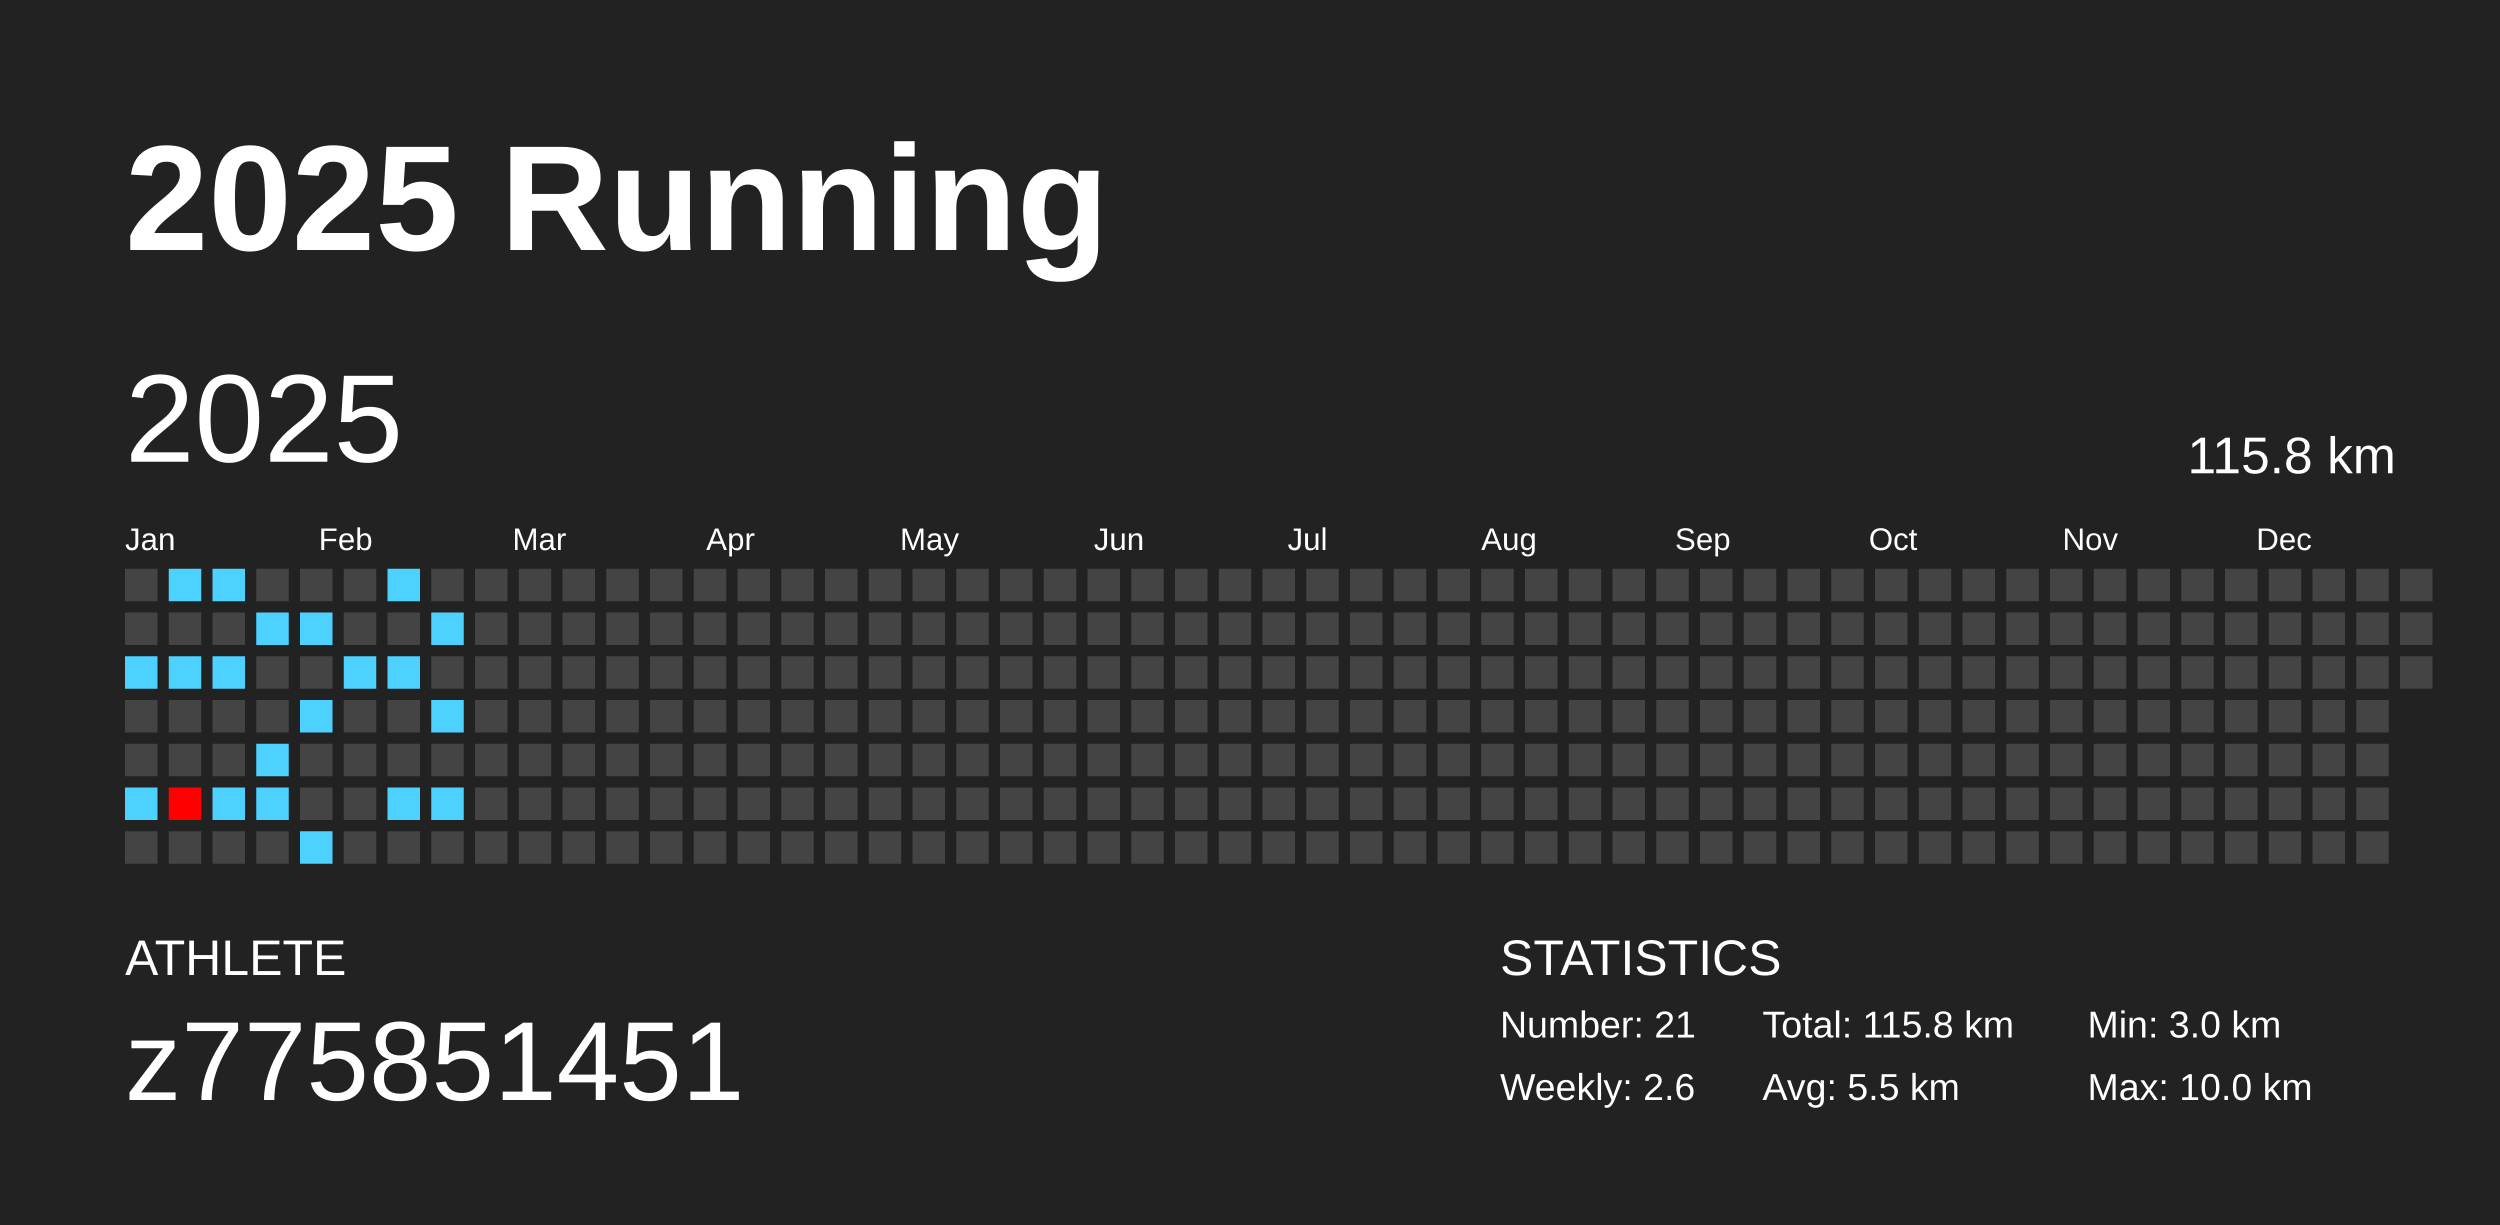
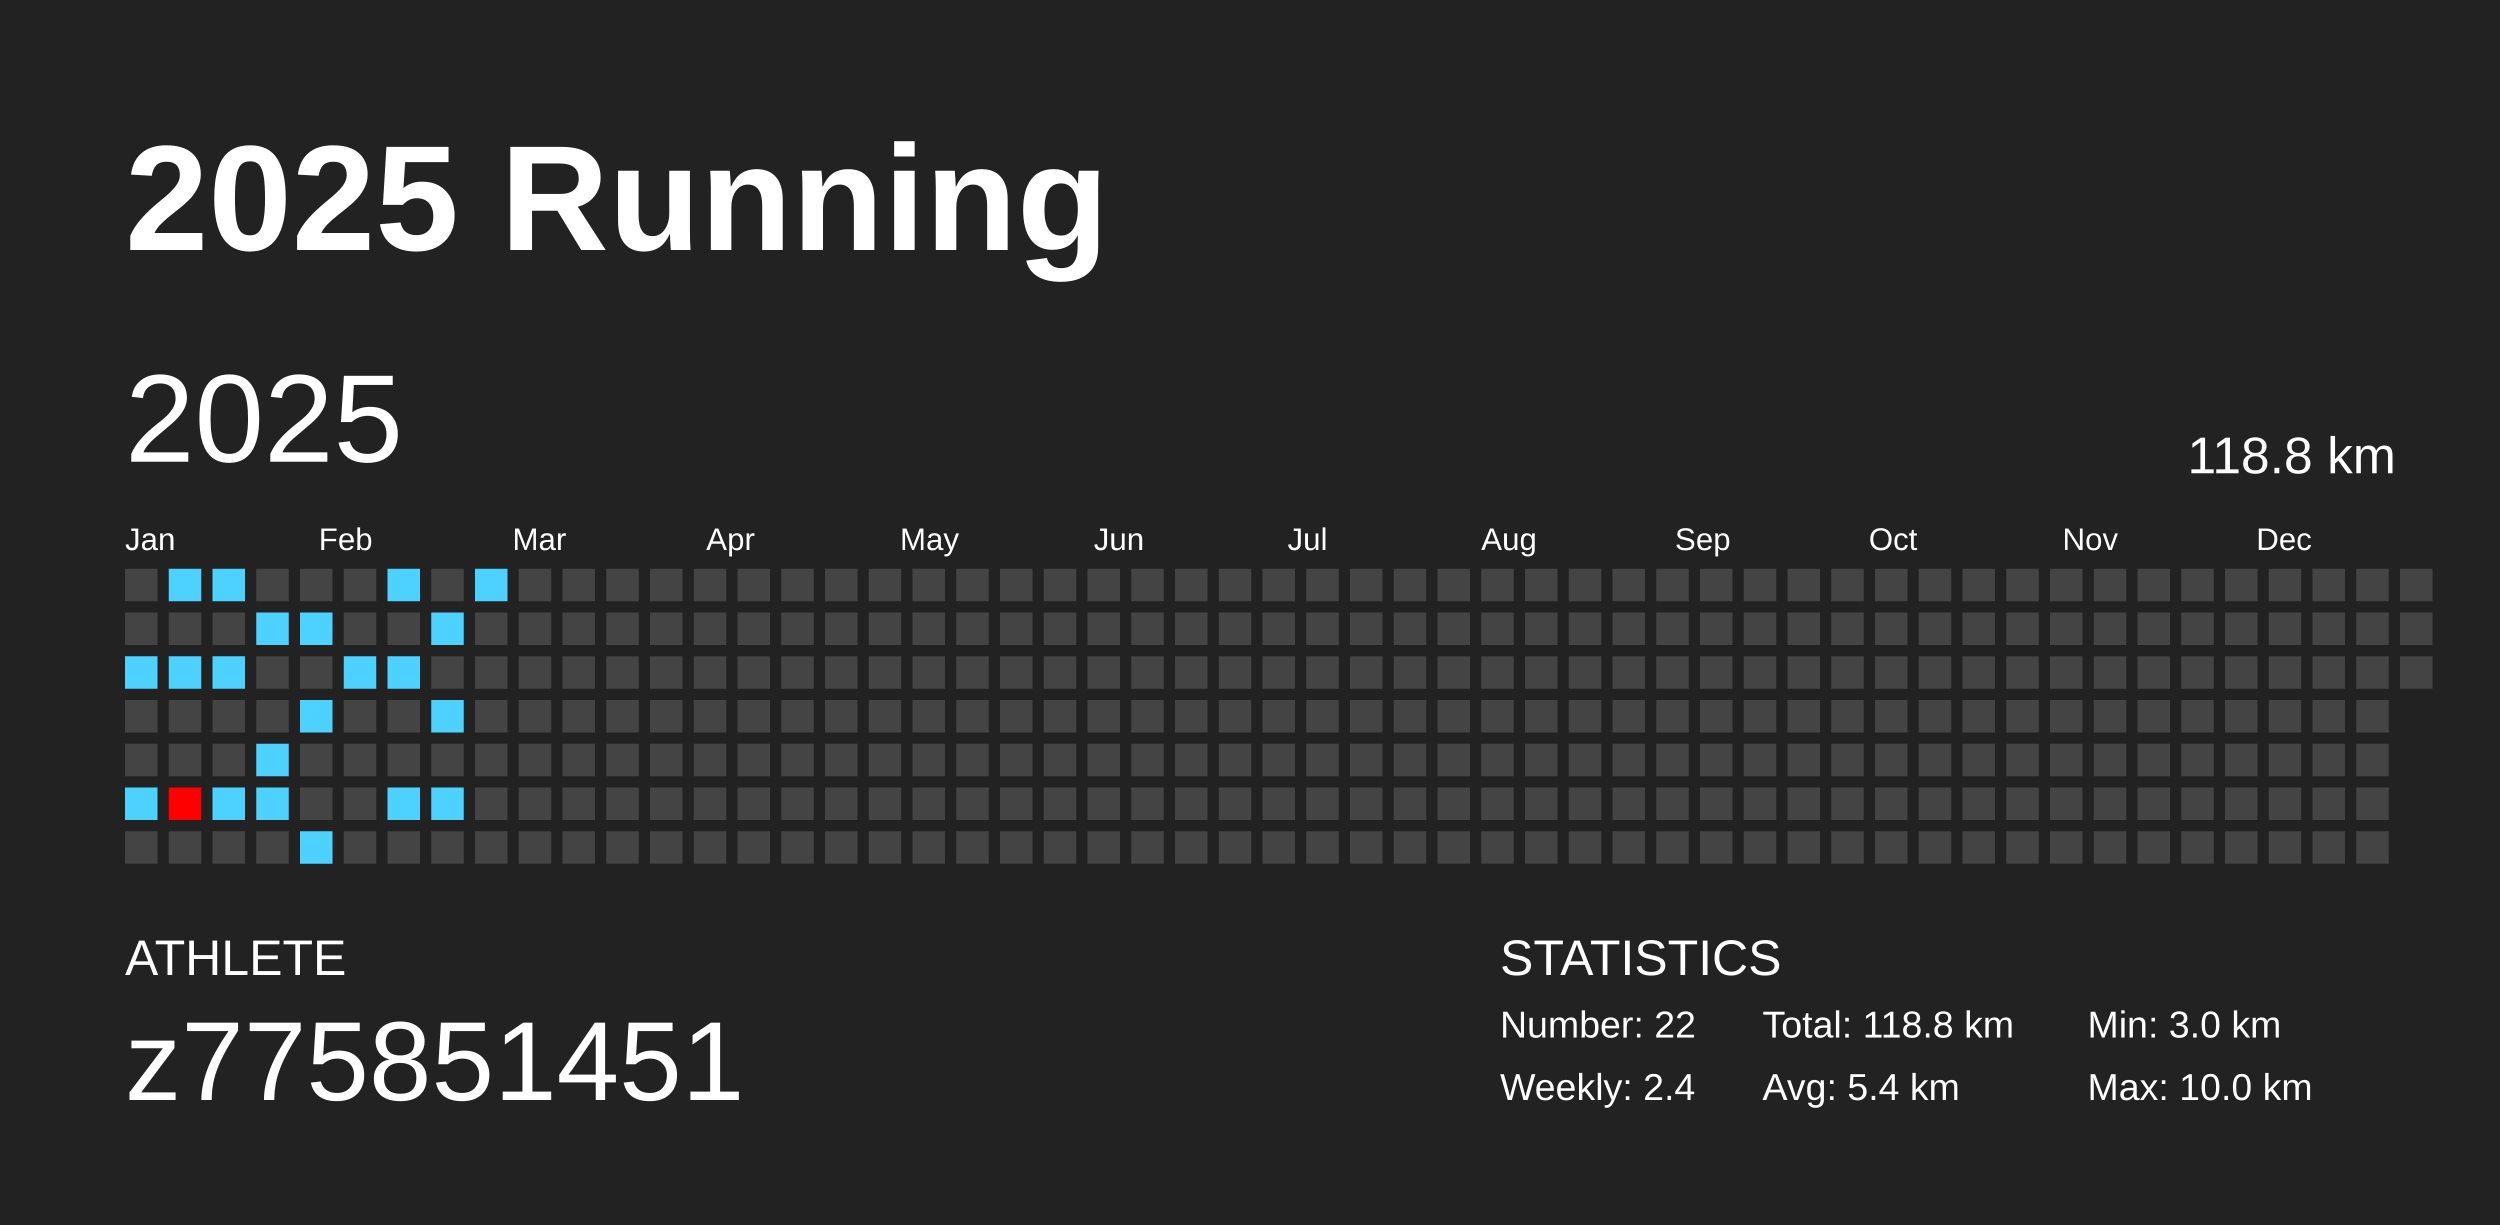
<svg xmlns="http://www.w3.org/2000/svg" baseProfile="full" height="98mm" version="1.1" viewBox="0,0,200,98" width="200mm">
  <defs />
  <rect fill="#222222" height="98" width="200" x="0" y="0" />
  <text fill="#FFFFFF" style="font-size:12px; font-family:Arial; font-weight:bold;" x="10" y="20">2025 Running</text>
  <text fill="#FFFFFF" style="font-size:4px; font-family:Arial" x="10" y="78">ATHLETE</text>
  <text fill="#FFFFFF" style="font-size:9px; font-family:Arial" x="10" y="88">z775851451</text>
  <text fill="#FFFFFF" style="font-size:4px; font-family:Arial" x="120" y="78">STATISTICS</text>
-   <text fill="#FFFFFF" style="font-size:3px; font-family:Arial" x="120" y="83">Number: 21</text>
-   <text fill="#FFFFFF" style="font-size:3px; font-family:Arial" x="120" y="88">Weekly: 2.6</text>
-   <text fill="#FFFFFF" style="font-size:3px; font-family:Arial" x="141" y="83">Total: 115.8 km</text>
-   <text fill="#FFFFFF" style="font-size:3px; font-family:Arial" x="141" y="88">Avg: 5.5 km</text>
+   <text fill="#FFFFFF" style="font-size:3px; font-family:Arial" x="120" y="83">Number: 22</text>
+   <text fill="#FFFFFF" style="font-size:3px; font-family:Arial" x="120" y="88">Weekly: 2.4</text>
+   <text fill="#FFFFFF" style="font-size:3px; font-family:Arial" x="141" y="83">Total: 118.8 km</text>
+   <text fill="#FFFFFF" style="font-size:3px; font-family:Arial" x="141" y="88">Avg: 5.4 km</text>
  <text fill="#FFFFFF" style="font-size:3px; font-family:Arial" x="167" y="83">Min: 3.0 km</text>
  <text fill="#FFFFFF" style="font-size:3px; font-family:Arial" x="167" y="88">Max: 10.0 km</text>
  <text dominant-baseline="hanging" fill="#FFFFFF" style="font-size:10.0px; font-family:Arial;" x="10" y="30">2025</text>
-   <text dominant-baseline="hanging" fill="#FFFFFF" style="font-size:4.125px; font-family:Arial;" x="175" y="35">115.8 km</text>
+   <text dominant-baseline="hanging" fill="#FFFFFF" style="font-size:4.125px; font-family:Arial;" x="175" y="35">118.8 km</text>
  <text fill="#FFFFFF" style="font-size:2.5px; font-family:Arial" x="10.0" y="44">Jan</text>
  <text fill="#FFFFFF" style="font-size:2.5px; font-family:Arial" x="25.5" y="44">Feb</text>
  <text fill="#FFFFFF" style="font-size:2.5px; font-family:Arial" x="41.0" y="44">Mar</text>
  <text fill="#FFFFFF" style="font-size:2.5px; font-family:Arial" x="56.5" y="44">Apr</text>
  <text fill="#FFFFFF" style="font-size:2.5px; font-family:Arial" x="72.0" y="44">May</text>
  <text fill="#FFFFFF" style="font-size:2.5px; font-family:Arial" x="87.5" y="44">Jun</text>
  <text fill="#FFFFFF" style="font-size:2.5px; font-family:Arial" x="103.0" y="44">Jul</text>
  <text fill="#FFFFFF" style="font-size:2.5px; font-family:Arial" x="118.5" y="44">Aug</text>
  <text fill="#FFFFFF" style="font-size:2.5px; font-family:Arial" x="134.0" y="44">Sep</text>
  <text fill="#FFFFFF" style="font-size:2.5px; font-family:Arial" x="149.5" y="44">Oct</text>
  <text fill="#FFFFFF" style="font-size:2.5px; font-family:Arial" x="165.0" y="44">Nov</text>
  <text fill="#FFFFFF" style="font-size:2.5px; font-family:Arial" x="180.5" y="44">Dec</text>
  <rect fill="#444444" height="2.6" width="2.6" x="10.0" y="45.5" />
  <rect fill="#444444" height="2.6" width="2.6" x="10.0" y="49.0" />
  <rect fill="#4dd2ff" height="2.6" width="2.6" x="10.0" y="52.5" />
  <rect fill="#444444" height="2.6" width="2.6" x="10.0" y="56.0" />
  <rect fill="#444444" height="2.6" width="2.6" x="10.0" y="59.5" />
  <rect fill="#4dd2ff" height="2.6" width="2.6" x="10.0" y="63.0" />
  <rect fill="#444444" height="2.6" width="2.6" x="10.0" y="66.5" />
  <rect fill="#4dd2ff" height="2.6" width="2.6" x="13.5" y="45.5" />
  <rect fill="#444444" height="2.6" width="2.6" x="13.5" y="49.0" />
  <rect fill="#4dd2ff" height="2.6" width="2.6" x="13.5" y="52.5" />
  <rect fill="#444444" height="2.6" width="2.6" x="13.5" y="56.0" />
  <rect fill="#444444" height="2.6" width="2.6" x="13.5" y="59.5" />
  <rect fill="#ff0000" height="2.6" width="2.6" x="13.5" y="63.0" />
  <rect fill="#444444" height="2.6" width="2.6" x="13.5" y="66.5" />
  <rect fill="#4dd2ff" height="2.6" width="2.6" x="17.0" y="45.5" />
  <rect fill="#444444" height="2.6" width="2.6" x="17.0" y="49.0" />
  <rect fill="#4dd2ff" height="2.6" width="2.6" x="17.0" y="52.5" />
  <rect fill="#444444" height="2.6" width="2.6" x="17.0" y="56.0" />
  <rect fill="#444444" height="2.6" width="2.6" x="17.0" y="59.5" />
  <rect fill="#4dd2ff" height="2.6" width="2.6" x="17.0" y="63.0" />
  <rect fill="#444444" height="2.6" width="2.6" x="17.0" y="66.5" />
  <rect fill="#444444" height="2.6" width="2.6" x="20.5" y="45.5" />
  <rect fill="#4dd2ff" height="2.6" width="2.6" x="20.5" y="49.0" />
  <rect fill="#444444" height="2.6" width="2.6" x="20.5" y="52.5" />
  <rect fill="#444444" height="2.6" width="2.6" x="20.5" y="56.0" />
  <rect fill="#4dd2ff" height="2.6" width="2.6" x="20.5" y="59.5" />
  <rect fill="#4dd2ff" height="2.6" width="2.6" x="20.5" y="63.0" />
  <rect fill="#444444" height="2.6" width="2.6" x="20.5" y="66.5" />
  <rect fill="#444444" height="2.6" width="2.6" x="24.0" y="45.5" />
  <rect fill="#4dd2ff" height="2.6" width="2.6" x="24.0" y="49.0" />
  <rect fill="#444444" height="2.6" width="2.6" x="24.0" y="52.5" />
  <rect fill="#4dd2ff" height="2.6" width="2.6" x="24.0" y="56.0" />
  <rect fill="#444444" height="2.6" width="2.6" x="24.0" y="59.5" />
  <rect fill="#444444" height="2.6" width="2.6" x="24.0" y="63.0" />
  <rect fill="#4dd2ff" height="2.6" width="2.6" x="24.0" y="66.5" />
  <rect fill="#444444" height="2.6" width="2.6" x="27.5" y="45.5" />
  <rect fill="#444444" height="2.6" width="2.6" x="27.5" y="49.0" />
  <rect fill="#4dd2ff" height="2.6" width="2.6" x="27.5" y="52.5" />
  <rect fill="#444444" height="2.6" width="2.6" x="27.5" y="56.0" />
  <rect fill="#444444" height="2.6" width="2.6" x="27.5" y="59.5" />
  <rect fill="#444444" height="2.6" width="2.6" x="27.5" y="63.0" />
  <rect fill="#444444" height="2.6" width="2.6" x="27.5" y="66.5" />
  <rect fill="#4dd2ff" height="2.6" width="2.6" x="31.0" y="45.5" />
  <rect fill="#444444" height="2.6" width="2.6" x="31.0" y="49.0" />
  <rect fill="#4dd2ff" height="2.6" width="2.6" x="31.0" y="52.5" />
  <rect fill="#444444" height="2.6" width="2.6" x="31.0" y="56.0" />
  <rect fill="#444444" height="2.6" width="2.6" x="31.0" y="59.5" />
  <rect fill="#4dd2ff" height="2.6" width="2.6" x="31.0" y="63.0" />
  <rect fill="#444444" height="2.6" width="2.6" x="31.0" y="66.5" />
  <rect fill="#444444" height="2.6" width="2.6" x="34.5" y="45.5" />
  <rect fill="#4dd2ff" height="2.6" width="2.6" x="34.5" y="49.0" />
  <rect fill="#444444" height="2.6" width="2.6" x="34.5" y="52.5" />
  <rect fill="#4dd2ff" height="2.6" width="2.6" x="34.5" y="56.0" />
  <rect fill="#444444" height="2.6" width="2.6" x="34.5" y="59.5" />
  <rect fill="#4dd2ff" height="2.6" width="2.6" x="34.5" y="63.0" />
  <rect fill="#444444" height="2.6" width="2.6" x="34.5" y="66.5" />
-   <rect fill="#444444" height="2.6" width="2.6" x="38.0" y="45.5" />
+   <rect fill="#4dd2ff" height="2.6" width="2.6" x="38.0" y="45.5" />
  <rect fill="#444444" height="2.6" width="2.6" x="38.0" y="49.0" />
  <rect fill="#444444" height="2.6" width="2.6" x="38.0" y="52.5" />
  <rect fill="#444444" height="2.6" width="2.6" x="38.0" y="56.0" />
  <rect fill="#444444" height="2.6" width="2.6" x="38.0" y="59.5" />
  <rect fill="#444444" height="2.6" width="2.6" x="38.0" y="63.0" />
  <rect fill="#444444" height="2.6" width="2.6" x="38.0" y="66.5" />
  <rect fill="#444444" height="2.6" width="2.6" x="41.5" y="45.5" />
  <rect fill="#444444" height="2.6" width="2.6" x="41.5" y="49.0" />
  <rect fill="#444444" height="2.6" width="2.6" x="41.5" y="52.5" />
  <rect fill="#444444" height="2.6" width="2.6" x="41.5" y="56.0" />
  <rect fill="#444444" height="2.6" width="2.6" x="41.5" y="59.5" />
  <rect fill="#444444" height="2.6" width="2.6" x="41.5" y="63.0" />
  <rect fill="#444444" height="2.6" width="2.6" x="41.5" y="66.5" />
  <rect fill="#444444" height="2.6" width="2.6" x="45.0" y="45.5" />
  <rect fill="#444444" height="2.6" width="2.6" x="45.0" y="49.0" />
  <rect fill="#444444" height="2.6" width="2.6" x="45.0" y="52.5" />
  <rect fill="#444444" height="2.6" width="2.6" x="45.0" y="56.0" />
  <rect fill="#444444" height="2.6" width="2.6" x="45.0" y="59.5" />
  <rect fill="#444444" height="2.6" width="2.6" x="45.0" y="63.0" />
  <rect fill="#444444" height="2.6" width="2.6" x="45.0" y="66.5" />
  <rect fill="#444444" height="2.6" width="2.6" x="48.5" y="45.5" />
  <rect fill="#444444" height="2.6" width="2.6" x="48.5" y="49.0" />
  <rect fill="#444444" height="2.6" width="2.6" x="48.5" y="52.5" />
  <rect fill="#444444" height="2.6" width="2.6" x="48.5" y="56.0" />
  <rect fill="#444444" height="2.6" width="2.6" x="48.5" y="59.5" />
  <rect fill="#444444" height="2.6" width="2.6" x="48.5" y="63.0" />
  <rect fill="#444444" height="2.6" width="2.6" x="48.5" y="66.5" />
  <rect fill="#444444" height="2.6" width="2.6" x="52.0" y="45.5" />
  <rect fill="#444444" height="2.6" width="2.6" x="52.0" y="49.0" />
  <rect fill="#444444" height="2.6" width="2.6" x="52.0" y="52.5" />
  <rect fill="#444444" height="2.6" width="2.6" x="52.0" y="56.0" />
  <rect fill="#444444" height="2.6" width="2.6" x="52.0" y="59.5" />
  <rect fill="#444444" height="2.6" width="2.6" x="52.0" y="63.0" />
  <rect fill="#444444" height="2.6" width="2.6" x="52.0" y="66.5" />
  <rect fill="#444444" height="2.6" width="2.6" x="55.5" y="45.5" />
  <rect fill="#444444" height="2.6" width="2.6" x="55.5" y="49.0" />
  <rect fill="#444444" height="2.6" width="2.6" x="55.5" y="52.5" />
  <rect fill="#444444" height="2.6" width="2.6" x="55.5" y="56.0" />
  <rect fill="#444444" height="2.6" width="2.6" x="55.5" y="59.5" />
  <rect fill="#444444" height="2.6" width="2.6" x="55.5" y="63.0" />
  <rect fill="#444444" height="2.6" width="2.6" x="55.5" y="66.5" />
  <rect fill="#444444" height="2.6" width="2.6" x="59.0" y="45.5" />
  <rect fill="#444444" height="2.6" width="2.6" x="59.0" y="49.0" />
  <rect fill="#444444" height="2.6" width="2.6" x="59.0" y="52.5" />
  <rect fill="#444444" height="2.6" width="2.6" x="59.0" y="56.0" />
  <rect fill="#444444" height="2.6" width="2.6" x="59.0" y="59.5" />
  <rect fill="#444444" height="2.6" width="2.6" x="59.0" y="63.0" />
  <rect fill="#444444" height="2.6" width="2.6" x="59.0" y="66.5" />
  <rect fill="#444444" height="2.6" width="2.6" x="62.5" y="45.5" />
  <rect fill="#444444" height="2.6" width="2.6" x="62.5" y="49.0" />
  <rect fill="#444444" height="2.6" width="2.6" x="62.5" y="52.5" />
  <rect fill="#444444" height="2.6" width="2.6" x="62.5" y="56.0" />
  <rect fill="#444444" height="2.6" width="2.6" x="62.5" y="59.5" />
  <rect fill="#444444" height="2.6" width="2.6" x="62.5" y="63.0" />
  <rect fill="#444444" height="2.6" width="2.6" x="62.5" y="66.5" />
  <rect fill="#444444" height="2.6" width="2.6" x="66.0" y="45.5" />
  <rect fill="#444444" height="2.6" width="2.6" x="66.0" y="49.0" />
  <rect fill="#444444" height="2.6" width="2.6" x="66.0" y="52.5" />
  <rect fill="#444444" height="2.6" width="2.6" x="66.0" y="56.0" />
  <rect fill="#444444" height="2.6" width="2.6" x="66.0" y="59.5" />
  <rect fill="#444444" height="2.6" width="2.6" x="66.0" y="63.0" />
  <rect fill="#444444" height="2.6" width="2.6" x="66.0" y="66.5" />
  <rect fill="#444444" height="2.6" width="2.6" x="69.5" y="45.5" />
  <rect fill="#444444" height="2.6" width="2.6" x="69.5" y="49.0" />
  <rect fill="#444444" height="2.6" width="2.6" x="69.5" y="52.5" />
  <rect fill="#444444" height="2.6" width="2.6" x="69.5" y="56.0" />
  <rect fill="#444444" height="2.6" width="2.6" x="69.5" y="59.5" />
  <rect fill="#444444" height="2.6" width="2.6" x="69.5" y="63.0" />
  <rect fill="#444444" height="2.6" width="2.6" x="69.5" y="66.5" />
  <rect fill="#444444" height="2.6" width="2.6" x="73.0" y="45.5" />
  <rect fill="#444444" height="2.6" width="2.6" x="73.0" y="49.0" />
  <rect fill="#444444" height="2.6" width="2.6" x="73.0" y="52.5" />
  <rect fill="#444444" height="2.6" width="2.6" x="73.0" y="56.0" />
  <rect fill="#444444" height="2.6" width="2.6" x="73.0" y="59.5" />
  <rect fill="#444444" height="2.6" width="2.6" x="73.0" y="63.0" />
  <rect fill="#444444" height="2.6" width="2.6" x="73.0" y="66.5" />
  <rect fill="#444444" height="2.6" width="2.6" x="76.5" y="45.5" />
  <rect fill="#444444" height="2.6" width="2.6" x="76.5" y="49.0" />
  <rect fill="#444444" height="2.6" width="2.6" x="76.5" y="52.5" />
  <rect fill="#444444" height="2.6" width="2.6" x="76.5" y="56.0" />
  <rect fill="#444444" height="2.6" width="2.6" x="76.5" y="59.5" />
  <rect fill="#444444" height="2.6" width="2.6" x="76.5" y="63.0" />
  <rect fill="#444444" height="2.6" width="2.6" x="76.5" y="66.5" />
  <rect fill="#444444" height="2.6" width="2.6" x="80.0" y="45.5" />
  <rect fill="#444444" height="2.6" width="2.6" x="80.0" y="49.0" />
  <rect fill="#444444" height="2.6" width="2.6" x="80.0" y="52.5" />
  <rect fill="#444444" height="2.6" width="2.6" x="80.0" y="56.0" />
  <rect fill="#444444" height="2.6" width="2.6" x="80.0" y="59.5" />
  <rect fill="#444444" height="2.6" width="2.6" x="80.0" y="63.0" />
  <rect fill="#444444" height="2.6" width="2.6" x="80.0" y="66.5" />
  <rect fill="#444444" height="2.6" width="2.6" x="83.5" y="45.5" />
  <rect fill="#444444" height="2.6" width="2.6" x="83.5" y="49.0" />
  <rect fill="#444444" height="2.6" width="2.6" x="83.5" y="52.5" />
  <rect fill="#444444" height="2.6" width="2.6" x="83.5" y="56.0" />
  <rect fill="#444444" height="2.6" width="2.6" x="83.5" y="59.5" />
  <rect fill="#444444" height="2.6" width="2.6" x="83.5" y="63.0" />
  <rect fill="#444444" height="2.6" width="2.6" x="83.5" y="66.5" />
  <rect fill="#444444" height="2.6" width="2.6" x="87.0" y="45.5" />
  <rect fill="#444444" height="2.6" width="2.6" x="87.0" y="49.0" />
  <rect fill="#444444" height="2.6" width="2.6" x="87.0" y="52.5" />
  <rect fill="#444444" height="2.6" width="2.6" x="87.0" y="56.0" />
  <rect fill="#444444" height="2.6" width="2.6" x="87.0" y="59.5" />
  <rect fill="#444444" height="2.6" width="2.6" x="87.0" y="63.0" />
  <rect fill="#444444" height="2.6" width="2.6" x="87.0" y="66.5" />
  <rect fill="#444444" height="2.6" width="2.6" x="90.5" y="45.5" />
  <rect fill="#444444" height="2.6" width="2.6" x="90.5" y="49.0" />
  <rect fill="#444444" height="2.6" width="2.6" x="90.5" y="52.5" />
  <rect fill="#444444" height="2.6" width="2.6" x="90.5" y="56.0" />
  <rect fill="#444444" height="2.6" width="2.6" x="90.5" y="59.5" />
  <rect fill="#444444" height="2.6" width="2.6" x="90.5" y="63.0" />
  <rect fill="#444444" height="2.6" width="2.6" x="90.5" y="66.5" />
  <rect fill="#444444" height="2.6" width="2.6" x="94.0" y="45.5" />
  <rect fill="#444444" height="2.6" width="2.6" x="94.0" y="49.0" />
  <rect fill="#444444" height="2.6" width="2.6" x="94.0" y="52.5" />
  <rect fill="#444444" height="2.6" width="2.6" x="94.0" y="56.0" />
  <rect fill="#444444" height="2.6" width="2.6" x="94.0" y="59.5" />
  <rect fill="#444444" height="2.6" width="2.6" x="94.0" y="63.0" />
  <rect fill="#444444" height="2.6" width="2.6" x="94.0" y="66.5" />
  <rect fill="#444444" height="2.6" width="2.6" x="97.5" y="45.5" />
  <rect fill="#444444" height="2.6" width="2.6" x="97.5" y="49.0" />
  <rect fill="#444444" height="2.6" width="2.6" x="97.5" y="52.5" />
  <rect fill="#444444" height="2.6" width="2.6" x="97.5" y="56.0" />
  <rect fill="#444444" height="2.6" width="2.6" x="97.5" y="59.5" />
  <rect fill="#444444" height="2.6" width="2.6" x="97.5" y="63.0" />
  <rect fill="#444444" height="2.6" width="2.6" x="97.5" y="66.5" />
  <rect fill="#444444" height="2.6" width="2.6" x="101.0" y="45.5" />
  <rect fill="#444444" height="2.6" width="2.6" x="101.0" y="49.0" />
  <rect fill="#444444" height="2.6" width="2.6" x="101.0" y="52.5" />
  <rect fill="#444444" height="2.6" width="2.6" x="101.0" y="56.0" />
  <rect fill="#444444" height="2.6" width="2.6" x="101.0" y="59.5" />
  <rect fill="#444444" height="2.6" width="2.6" x="101.0" y="63.0" />
  <rect fill="#444444" height="2.6" width="2.6" x="101.0" y="66.5" />
  <rect fill="#444444" height="2.6" width="2.6" x="104.5" y="45.5" />
  <rect fill="#444444" height="2.6" width="2.6" x="104.5" y="49.0" />
  <rect fill="#444444" height="2.6" width="2.6" x="104.5" y="52.5" />
  <rect fill="#444444" height="2.6" width="2.6" x="104.5" y="56.0" />
  <rect fill="#444444" height="2.6" width="2.6" x="104.5" y="59.5" />
  <rect fill="#444444" height="2.6" width="2.6" x="104.5" y="63.0" />
  <rect fill="#444444" height="2.6" width="2.6" x="104.5" y="66.5" />
  <rect fill="#444444" height="2.6" width="2.6" x="108.0" y="45.5" />
  <rect fill="#444444" height="2.6" width="2.6" x="108.0" y="49.0" />
  <rect fill="#444444" height="2.6" width="2.6" x="108.0" y="52.5" />
  <rect fill="#444444" height="2.6" width="2.6" x="108.0" y="56.0" />
  <rect fill="#444444" height="2.6" width="2.6" x="108.0" y="59.5" />
  <rect fill="#444444" height="2.6" width="2.6" x="108.0" y="63.0" />
  <rect fill="#444444" height="2.6" width="2.6" x="108.0" y="66.5" />
  <rect fill="#444444" height="2.6" width="2.6" x="111.5" y="45.5" />
  <rect fill="#444444" height="2.6" width="2.6" x="111.5" y="49.0" />
  <rect fill="#444444" height="2.6" width="2.6" x="111.5" y="52.5" />
  <rect fill="#444444" height="2.6" width="2.6" x="111.5" y="56.0" />
  <rect fill="#444444" height="2.6" width="2.6" x="111.5" y="59.5" />
  <rect fill="#444444" height="2.6" width="2.6" x="111.5" y="63.0" />
  <rect fill="#444444" height="2.6" width="2.6" x="111.5" y="66.5" />
  <rect fill="#444444" height="2.6" width="2.6" x="115.0" y="45.5" />
  <rect fill="#444444" height="2.6" width="2.6" x="115.0" y="49.0" />
  <rect fill="#444444" height="2.6" width="2.6" x="115.0" y="52.5" />
  <rect fill="#444444" height="2.6" width="2.6" x="115.0" y="56.0" />
  <rect fill="#444444" height="2.6" width="2.6" x="115.0" y="59.5" />
  <rect fill="#444444" height="2.6" width="2.6" x="115.0" y="63.0" />
  <rect fill="#444444" height="2.6" width="2.6" x="115.0" y="66.5" />
  <rect fill="#444444" height="2.6" width="2.6" x="118.5" y="45.5" />
  <rect fill="#444444" height="2.6" width="2.6" x="118.5" y="49.0" />
  <rect fill="#444444" height="2.6" width="2.6" x="118.5" y="52.5" />
  <rect fill="#444444" height="2.6" width="2.6" x="118.5" y="56.0" />
  <rect fill="#444444" height="2.6" width="2.6" x="118.5" y="59.5" />
  <rect fill="#444444" height="2.6" width="2.6" x="118.5" y="63.0" />
  <rect fill="#444444" height="2.6" width="2.6" x="118.5" y="66.5" />
  <rect fill="#444444" height="2.6" width="2.6" x="122.0" y="45.5" />
  <rect fill="#444444" height="2.6" width="2.6" x="122.0" y="49.0" />
  <rect fill="#444444" height="2.6" width="2.6" x="122.0" y="52.5" />
  <rect fill="#444444" height="2.6" width="2.6" x="122.0" y="56.0" />
  <rect fill="#444444" height="2.6" width="2.6" x="122.0" y="59.5" />
  <rect fill="#444444" height="2.6" width="2.6" x="122.0" y="63.0" />
  <rect fill="#444444" height="2.6" width="2.6" x="122.0" y="66.5" />
  <rect fill="#444444" height="2.6" width="2.6" x="125.5" y="45.5" />
  <rect fill="#444444" height="2.6" width="2.6" x="125.5" y="49.0" />
  <rect fill="#444444" height="2.6" width="2.6" x="125.5" y="52.5" />
  <rect fill="#444444" height="2.6" width="2.6" x="125.5" y="56.0" />
  <rect fill="#444444" height="2.6" width="2.6" x="125.5" y="59.5" />
  <rect fill="#444444" height="2.6" width="2.6" x="125.5" y="63.0" />
  <rect fill="#444444" height="2.6" width="2.6" x="125.5" y="66.5" />
  <rect fill="#444444" height="2.6" width="2.6" x="129.0" y="45.5" />
  <rect fill="#444444" height="2.6" width="2.6" x="129.0" y="49.0" />
  <rect fill="#444444" height="2.6" width="2.6" x="129.0" y="52.5" />
  <rect fill="#444444" height="2.6" width="2.6" x="129.0" y="56.0" />
  <rect fill="#444444" height="2.6" width="2.6" x="129.0" y="59.5" />
  <rect fill="#444444" height="2.6" width="2.6" x="129.0" y="63.0" />
  <rect fill="#444444" height="2.6" width="2.6" x="129.0" y="66.5" />
  <rect fill="#444444" height="2.6" width="2.6" x="132.5" y="45.5" />
  <rect fill="#444444" height="2.6" width="2.6" x="132.5" y="49.0" />
  <rect fill="#444444" height="2.6" width="2.6" x="132.5" y="52.5" />
  <rect fill="#444444" height="2.6" width="2.6" x="132.5" y="56.0" />
  <rect fill="#444444" height="2.6" width="2.6" x="132.5" y="59.5" />
  <rect fill="#444444" height="2.6" width="2.6" x="132.5" y="63.0" />
  <rect fill="#444444" height="2.6" width="2.6" x="132.5" y="66.5" />
  <rect fill="#444444" height="2.6" width="2.6" x="136.0" y="45.5" />
  <rect fill="#444444" height="2.6" width="2.6" x="136.0" y="49.0" />
  <rect fill="#444444" height="2.6" width="2.6" x="136.0" y="52.5" />
  <rect fill="#444444" height="2.6" width="2.6" x="136.0" y="56.0" />
  <rect fill="#444444" height="2.6" width="2.6" x="136.0" y="59.5" />
  <rect fill="#444444" height="2.6" width="2.6" x="136.0" y="63.0" />
  <rect fill="#444444" height="2.6" width="2.6" x="136.0" y="66.5" />
  <rect fill="#444444" height="2.6" width="2.6" x="139.5" y="45.5" />
  <rect fill="#444444" height="2.6" width="2.6" x="139.5" y="49.0" />
  <rect fill="#444444" height="2.6" width="2.6" x="139.5" y="52.5" />
  <rect fill="#444444" height="2.6" width="2.6" x="139.5" y="56.0" />
  <rect fill="#444444" height="2.6" width="2.6" x="139.5" y="59.5" />
  <rect fill="#444444" height="2.6" width="2.6" x="139.5" y="63.0" />
  <rect fill="#444444" height="2.6" width="2.6" x="139.5" y="66.5" />
  <rect fill="#444444" height="2.6" width="2.6" x="143.0" y="45.5" />
  <rect fill="#444444" height="2.6" width="2.6" x="143.0" y="49.0" />
  <rect fill="#444444" height="2.6" width="2.6" x="143.0" y="52.5" />
  <rect fill="#444444" height="2.6" width="2.6" x="143.0" y="56.0" />
  <rect fill="#444444" height="2.6" width="2.6" x="143.0" y="59.5" />
  <rect fill="#444444" height="2.6" width="2.6" x="143.0" y="63.0" />
  <rect fill="#444444" height="2.6" width="2.6" x="143.0" y="66.5" />
  <rect fill="#444444" height="2.6" width="2.6" x="146.5" y="45.5" />
  <rect fill="#444444" height="2.6" width="2.6" x="146.5" y="49.0" />
  <rect fill="#444444" height="2.6" width="2.6" x="146.5" y="52.5" />
  <rect fill="#444444" height="2.6" width="2.6" x="146.5" y="56.0" />
  <rect fill="#444444" height="2.6" width="2.6" x="146.5" y="59.5" />
  <rect fill="#444444" height="2.6" width="2.6" x="146.5" y="63.0" />
  <rect fill="#444444" height="2.6" width="2.6" x="146.5" y="66.5" />
  <rect fill="#444444" height="2.6" width="2.6" x="150.0" y="45.5" />
  <rect fill="#444444" height="2.6" width="2.6" x="150.0" y="49.0" />
  <rect fill="#444444" height="2.6" width="2.6" x="150.0" y="52.5" />
  <rect fill="#444444" height="2.6" width="2.6" x="150.0" y="56.0" />
  <rect fill="#444444" height="2.6" width="2.6" x="150.0" y="59.5" />
  <rect fill="#444444" height="2.6" width="2.6" x="150.0" y="63.0" />
  <rect fill="#444444" height="2.6" width="2.6" x="150.0" y="66.5" />
  <rect fill="#444444" height="2.6" width="2.6" x="153.5" y="45.5" />
  <rect fill="#444444" height="2.6" width="2.6" x="153.5" y="49.0" />
  <rect fill="#444444" height="2.6" width="2.6" x="153.5" y="52.5" />
  <rect fill="#444444" height="2.6" width="2.6" x="153.5" y="56.0" />
  <rect fill="#444444" height="2.6" width="2.6" x="153.5" y="59.5" />
  <rect fill="#444444" height="2.6" width="2.6" x="153.5" y="63.0" />
  <rect fill="#444444" height="2.6" width="2.6" x="153.5" y="66.5" />
  <rect fill="#444444" height="2.6" width="2.6" x="157.0" y="45.5" />
  <rect fill="#444444" height="2.6" width="2.6" x="157.0" y="49.0" />
  <rect fill="#444444" height="2.6" width="2.6" x="157.0" y="52.5" />
  <rect fill="#444444" height="2.6" width="2.6" x="157.0" y="56.0" />
  <rect fill="#444444" height="2.6" width="2.6" x="157.0" y="59.5" />
  <rect fill="#444444" height="2.6" width="2.6" x="157.0" y="63.0" />
  <rect fill="#444444" height="2.6" width="2.6" x="157.0" y="66.5" />
  <rect fill="#444444" height="2.6" width="2.6" x="160.5" y="45.5" />
  <rect fill="#444444" height="2.6" width="2.6" x="160.5" y="49.0" />
  <rect fill="#444444" height="2.6" width="2.6" x="160.5" y="52.5" />
  <rect fill="#444444" height="2.6" width="2.6" x="160.5" y="56.0" />
  <rect fill="#444444" height="2.6" width="2.6" x="160.5" y="59.5" />
  <rect fill="#444444" height="2.6" width="2.6" x="160.5" y="63.0" />
  <rect fill="#444444" height="2.6" width="2.6" x="160.5" y="66.5" />
  <rect fill="#444444" height="2.6" width="2.6" x="164.0" y="45.5" />
  <rect fill="#444444" height="2.6" width="2.6" x="164.0" y="49.0" />
  <rect fill="#444444" height="2.6" width="2.6" x="164.0" y="52.5" />
  <rect fill="#444444" height="2.6" width="2.6" x="164.0" y="56.0" />
  <rect fill="#444444" height="2.6" width="2.6" x="164.0" y="59.5" />
  <rect fill="#444444" height="2.6" width="2.6" x="164.0" y="63.0" />
  <rect fill="#444444" height="2.6" width="2.6" x="164.0" y="66.5" />
  <rect fill="#444444" height="2.6" width="2.6" x="167.5" y="45.5" />
  <rect fill="#444444" height="2.6" width="2.6" x="167.5" y="49.0" />
  <rect fill="#444444" height="2.6" width="2.6" x="167.5" y="52.5" />
  <rect fill="#444444" height="2.6" width="2.6" x="167.5" y="56.0" />
  <rect fill="#444444" height="2.6" width="2.6" x="167.5" y="59.5" />
  <rect fill="#444444" height="2.6" width="2.6" x="167.5" y="63.0" />
  <rect fill="#444444" height="2.6" width="2.6" x="167.5" y="66.5" />
  <rect fill="#444444" height="2.6" width="2.6" x="171.0" y="45.5" />
  <rect fill="#444444" height="2.6" width="2.6" x="171.0" y="49.0" />
  <rect fill="#444444" height="2.6" width="2.6" x="171.0" y="52.5" />
  <rect fill="#444444" height="2.6" width="2.6" x="171.0" y="56.0" />
  <rect fill="#444444" height="2.6" width="2.6" x="171.0" y="59.5" />
  <rect fill="#444444" height="2.6" width="2.6" x="171.0" y="63.0" />
  <rect fill="#444444" height="2.6" width="2.6" x="171.0" y="66.5" />
  <rect fill="#444444" height="2.6" width="2.6" x="174.5" y="45.5" />
  <rect fill="#444444" height="2.6" width="2.6" x="174.5" y="49.0" />
  <rect fill="#444444" height="2.6" width="2.6" x="174.5" y="52.5" />
  <rect fill="#444444" height="2.6" width="2.6" x="174.5" y="56.0" />
  <rect fill="#444444" height="2.6" width="2.6" x="174.5" y="59.5" />
  <rect fill="#444444" height="2.6" width="2.6" x="174.5" y="63.0" />
  <rect fill="#444444" height="2.6" width="2.6" x="174.5" y="66.5" />
  <rect fill="#444444" height="2.6" width="2.6" x="178.0" y="45.5" />
  <rect fill="#444444" height="2.6" width="2.6" x="178.0" y="49.0" />
  <rect fill="#444444" height="2.6" width="2.6" x="178.0" y="52.5" />
  <rect fill="#444444" height="2.6" width="2.6" x="178.0" y="56.0" />
  <rect fill="#444444" height="2.6" width="2.6" x="178.0" y="59.5" />
  <rect fill="#444444" height="2.6" width="2.6" x="178.0" y="63.0" />
  <rect fill="#444444" height="2.6" width="2.6" x="178.0" y="66.5" />
  <rect fill="#444444" height="2.6" width="2.6" x="181.5" y="45.5" />
  <rect fill="#444444" height="2.6" width="2.6" x="181.5" y="49.0" />
  <rect fill="#444444" height="2.6" width="2.6" x="181.5" y="52.5" />
  <rect fill="#444444" height="2.6" width="2.6" x="181.5" y="56.0" />
  <rect fill="#444444" height="2.6" width="2.6" x="181.5" y="59.5" />
  <rect fill="#444444" height="2.6" width="2.6" x="181.5" y="63.0" />
  <rect fill="#444444" height="2.6" width="2.6" x="181.5" y="66.5" />
  <rect fill="#444444" height="2.6" width="2.6" x="185.0" y="45.5" />
  <rect fill="#444444" height="2.6" width="2.6" x="185.0" y="49.0" />
  <rect fill="#444444" height="2.6" width="2.6" x="185.0" y="52.5" />
  <rect fill="#444444" height="2.6" width="2.6" x="185.0" y="56.0" />
  <rect fill="#444444" height="2.6" width="2.6" x="185.0" y="59.5" />
  <rect fill="#444444" height="2.6" width="2.6" x="185.0" y="63.0" />
  <rect fill="#444444" height="2.6" width="2.6" x="185.0" y="66.5" />
  <rect fill="#444444" height="2.6" width="2.6" x="188.5" y="45.5" />
  <rect fill="#444444" height="2.6" width="2.6" x="188.5" y="49.0" />
  <rect fill="#444444" height="2.6" width="2.6" x="188.5" y="52.5" />
  <rect fill="#444444" height="2.6" width="2.6" x="188.5" y="56.0" />
  <rect fill="#444444" height="2.6" width="2.6" x="188.5" y="59.5" />
  <rect fill="#444444" height="2.6" width="2.6" x="188.5" y="63.0" />
  <rect fill="#444444" height="2.6" width="2.6" x="188.5" y="66.5" />
  <rect fill="#444444" height="2.6" width="2.6" x="192.0" y="45.5" />
  <rect fill="#444444" height="2.6" width="2.6" x="192.0" y="49.0" />
  <rect fill="#444444" height="2.6" width="2.6" x="192.0" y="52.5" />
</svg>
